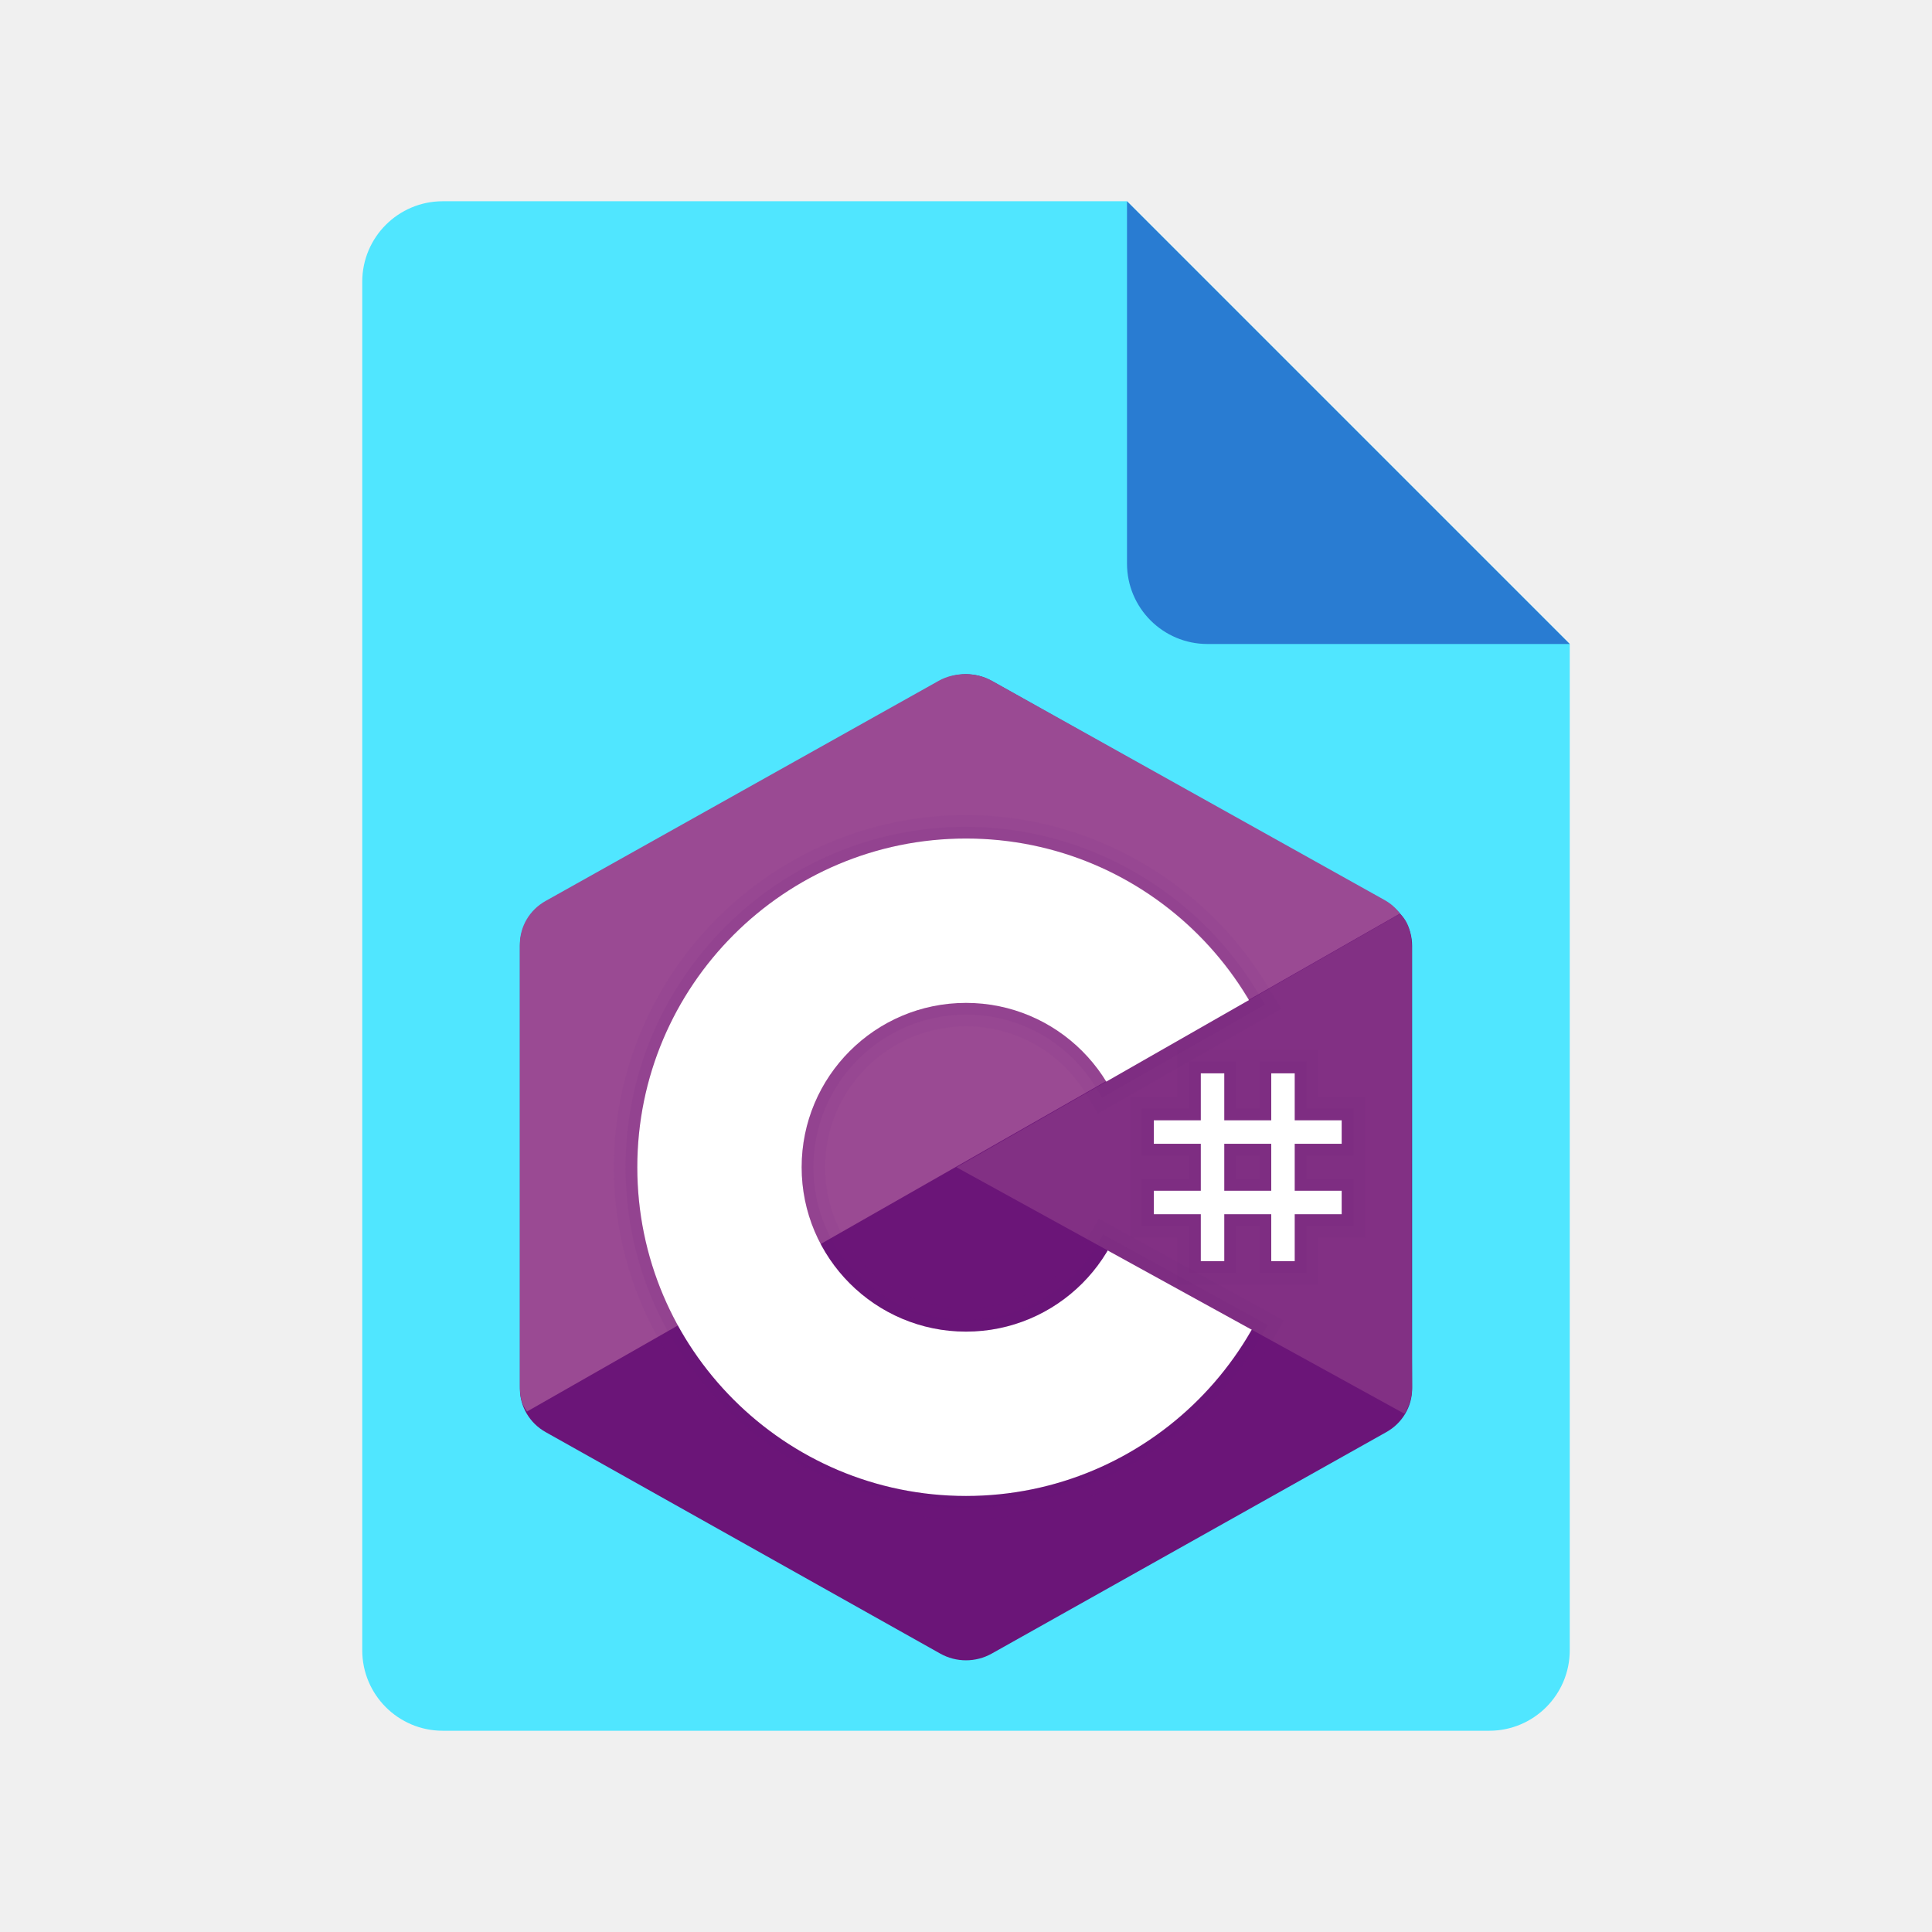
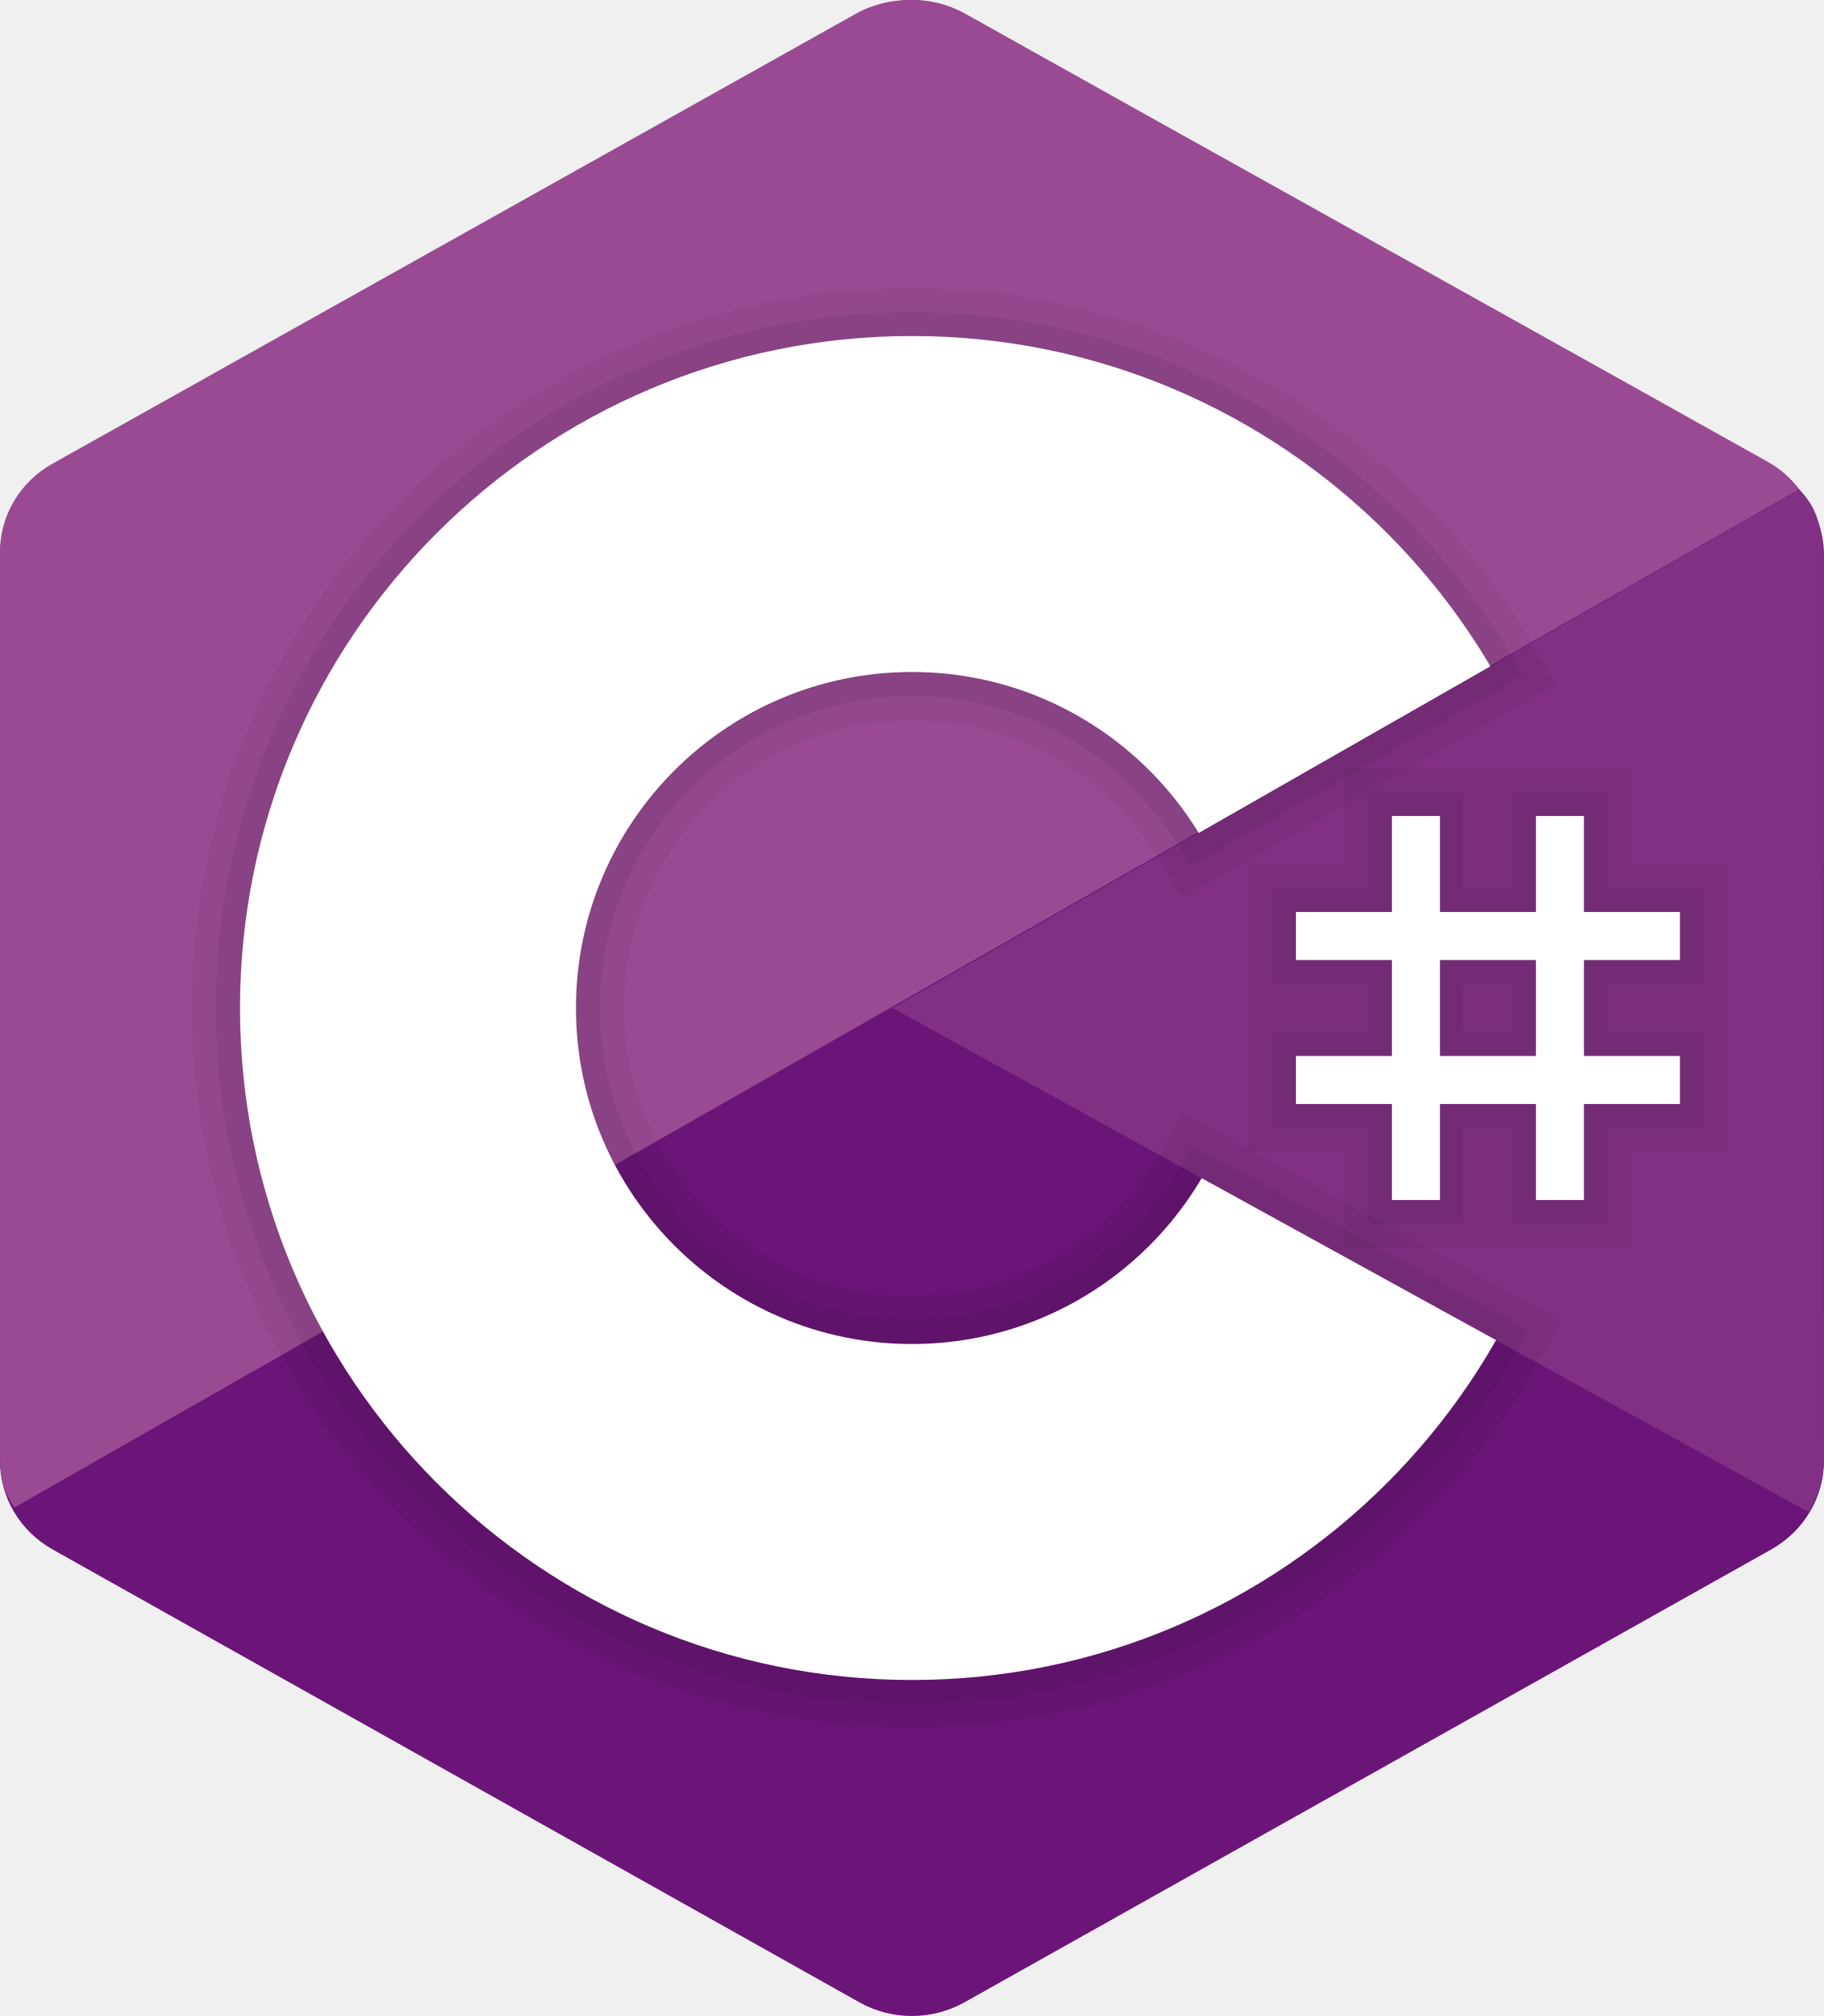
- <svg xmlns="http://www.w3.org/2000/svg" xmlns:xlink="http://www.w3.org/1999/xlink" width="48px" height="48px" viewBox="0 0 48 48" version="1.1">
-   <defs>
-     <linearGradient gradientUnits="userSpaceOnUse" x1="0.529" y1="10.472" x2="5.6" y2="5.4" id="gradient_1">
-       <stop offset="0%" stop-color="#3079D6" />
-       <stop offset="100%" stop-color="#297CD2" />
-     </linearGradient>
-     <path d="M0 0L48 0L48 48L0 48L0 0Z" id="path_1" />
-     <path d="M0 0L28 0L28 28L0 28L0 0L0 0Z" id="path_2" />
-     <clipPath id="mask_1">
-       <use xlink:href="#path_1" />
-     </clipPath>
-     <clipPath id="mask_2">
-       <use xlink:href="#path_2" />
-     </clipPath>
-   </defs>
-   <g id="File-Icon-3">
-     <path d="M0 0L48 0L48 48L0 48L0 0Z" id="Background" fill="#FFFFFF" fill-opacity="0" fill-rule="evenodd" stroke="none" />
-     <g clip-path="url(#mask_1)">
-       <path d="M39 16L39 41C39 42.105 38.105 43 37 43L11 43C9.895 43 9 42.105 9 41L9 7C9 5.895 9.895 5 11 5L28 5L39 16L39 16Z" id="Shape" fill="#50E6FF" fill-rule="evenodd" stroke="none" />
-       <path d="M28 5L28 14C28 15.105 28.895 16 30 16L39 16L28 5L28 5Z" id="Shape" fill="url(#gradient_1)" fill-rule="evenodd" stroke="none" />
-     </g>
-   </g>
-   <g id="svg-2" transform="translate(10 15)">
-     <g id="C-Sharp-Logo-Icon">
-       <path d="M0 0L28 0L28 28L0 28L0 0L0 0Z" id="Background" fill="#FFFFFF" fill-opacity="0" fill-rule="evenodd" stroke="none" />
-       <g id="Mask-Group">
-         <path d="M0 0L28 0L28 28L0 28L0 0L0 0Z" id="path_1" fill="none" stroke="none" />
-         <g clip-path="url(#mask_2)">
-           <g id="Group" transform="translate(2.916663 1.749831)">
-             <path d="M10.443 0.167C10.839 -0.055 11.327 -0.055 11.723 0.167C13.68 1.265 19.569 4.572 21.527 5.67C21.923 5.892 22.167 6.303 22.167 6.747C22.167 8.944 22.167 15.556 22.167 17.753C22.167 18.197 21.923 18.608 21.527 18.83C19.57 19.929 13.68 23.235 11.723 24.333C11.327 24.556 10.839 24.556 10.443 24.333C8.486 23.235 2.597 19.929 0.639 18.83C0.244 18.608 0 18.198 0 17.753C0 15.556 0 8.944 0 6.748C0 6.303 0.244 5.892 0.64 5.67C2.596 4.572 8.487 1.265 10.443 0.167L10.443 0.167L10.443 0.167Z" id="Shape" fill="#6B1578" fill-rule="evenodd" stroke="none" />
-             <path d="M0.177 18.319C0.022 18.111 0 17.914 0 17.649C0 15.465 0 8.891 0 6.706C0 6.264 0.243 5.856 0.638 5.635C2.588 4.543 8.458 1.256 10.408 0.163C10.803 -0.058 11.338 -0.053 11.733 0.168C13.683 1.26 19.532 4.519 21.482 5.611C21.64 5.7 21.76 5.807 21.867 5.947L0.177 18.319L0.177 18.319L0.177 18.319Z" id="Shape#1" fill="#9A4A93" fill-rule="evenodd" stroke="none" />
-             <path d="M11.083 4.083C15.591 4.083 19.25 7.743 19.25 12.25C19.25 16.758 15.591 20.417 11.083 20.417C6.576 20.417 2.917 16.758 2.917 12.25C2.917 7.743 6.576 4.083 11.083 4.083L11.083 4.083L11.083 4.083ZM11.083 8.167C13.337 8.167 15.167 9.996 15.167 12.25C15.167 14.504 13.337 16.334 11.083 16.334C8.83 16.334 7 14.504 7 12.25C7 9.996 8.829 8.167 11.083 8.167L11.083 8.167L11.083 8.167Z" id="Shape#2" fill="#FFFFFF" fill-rule="evenodd" stroke="none" />
-             <path d="M21.866 5.953C22.167 6.235 22.161 6.66 22.161 6.994C22.161 9.207 22.143 15.504 22.167 17.718C22.169 17.949 22.093 18.192 21.978 18.375L10.846 12.25L21.866 5.953L21.866 5.953L21.866 5.953Z" id="Shape#3" fill="#823084" fill-rule="evenodd" stroke="none" />
-             <path d="M19.25 9.917L19.25 11.084L20.417 11.084L20.417 11.667L19.25 11.667L19.25 12.834L20.417 12.834L20.417 13.417L19.25 13.417L19.25 14.584L18.667 14.584L18.667 13.417L17.5 13.417L17.5 14.584L16.917 14.584L16.917 13.417L15.75 13.417L15.75 12.834L16.917 12.834L16.917 11.667L15.75 11.667L15.75 11.084L16.917 11.084L16.917 9.917L17.5 9.917L17.5 11.084L18.667 11.084L18.667 9.917L19.25 9.917M17.5 12.834L18.667 12.834L18.667 11.667L17.5 11.667L17.5 12.834M19.833 9.333L19.25 9.333L18.667 9.333L18.083 9.333L17.5 9.333L16.917 9.333L16.333 9.333L16.333 9.917L16.333 10.5L15.75 10.5L15.167 10.5L15.167 11.084L15.167 11.667L15.167 12.25L15.167 12.834L15.167 13.417L15.167 14L15.75 14L16.333 14L16.333 14.584L16.333 15.167L16.917 15.167L17.5 15.167L18.083 15.167L18.083 14.584L18.083 14L18.083 14.584L18.083 15.167L18.667 15.167L19.25 15.167L19.833 15.167L19.833 14.584L19.833 14L20.417 14L21 14L21 13.417L21 12.834L21 12.25L20.417 12.25L19.833 12.25L20.417 12.25L21 12.25L21 11.667L21 11.084L21 10.5L20.417 10.5L19.833 10.5L19.833 9.917L19.833 9.333L19.833 9.333L19.833 9.333L19.833 9.333Z" id="Shape#4" fill="#6B1578" fill-opacity="0.051" fill-rule="evenodd" stroke="none" />
-             <path d="M19.25 9.917L19.25 11.084L20.417 11.084L20.417 11.667L19.25 11.667L19.25 12.834L20.417 12.834L20.417 13.417L19.25 13.417L19.25 14.584L18.667 14.584L18.667 13.417L17.5 13.417L17.5 14.584L16.917 14.584L16.917 13.417L15.75 13.417L15.75 12.834L16.917 12.834L16.917 11.667L15.75 11.667L15.75 11.084L16.917 11.084L16.917 9.917L17.5 9.917L17.5 11.084L18.667 11.084L18.667 9.917L19.25 9.917M17.5 12.834L18.667 12.834L18.667 11.667L17.5 11.667L17.5 12.834M19.542 9.625L19.25 9.625L18.667 9.625L18.375 9.625L18.375 9.917L18.375 10.792L17.792 10.792L17.792 9.917L17.792 9.625L17.5 9.625L16.917 9.625L16.625 9.625L16.625 9.917L16.625 10.792L15.75 10.792L15.458 10.792L15.458 11.084L15.458 11.667L15.458 11.959L15.75 11.959L16.625 11.959L16.625 12.542L15.75 12.542L15.458 12.542L15.458 12.834L15.458 13.417L15.458 13.709L15.75 13.709L16.625 13.709L16.625 14.584L16.625 14.875L16.917 14.875L17.5 14.875L17.792 14.875L17.792 14.584L17.792 13.709L18.375 13.709L18.375 14.584L18.375 14.875L18.667 14.875L19.25 14.875L19.542 14.875L19.542 14.584L19.542 13.709L20.417 13.709L20.708 13.709L20.708 13.417L20.708 12.834L20.708 12.542L20.417 12.542L19.542 12.542L19.542 11.959L20.417 11.959L20.708 11.959L20.708 11.667L20.708 11.084L20.708 10.792L20.417 10.792L19.542 10.792L19.542 9.917L19.542 9.625L19.542 9.625L19.542 9.625L19.542 9.625ZM17.792 11.959L18.375 11.959L18.375 12.542L17.792 12.542L17.792 11.959L17.792 11.959L17.792 11.959L17.792 11.959Z" id="Shape#5" fill="#6B1578" fill-opacity="0.071" fill-rule="evenodd" stroke="none" />
-             <path d="M20.417 11.667L20.417 11.084L19.25 11.084L19.25 9.917L18.667 9.917L18.667 11.084L17.5 11.084L17.5 9.917L16.917 9.917L16.917 11.084L15.75 11.084L15.75 11.667L16.917 11.667L16.917 12.834L15.75 12.834L15.75 13.417L16.917 13.417L16.917 14.584L17.5 14.584L17.5 13.417L18.667 13.417L18.667 14.584L19.25 14.584L19.25 13.417L20.417 13.417L20.417 12.834L19.25 12.834L19.25 11.667L20.417 11.667L20.417 11.667L20.417 11.667ZM18.667 12.834L17.5 12.834L17.5 11.667L18.667 11.667L18.667 12.834L18.667 12.834L18.667 12.834Z" id="Shape#6" fill="#FFFFFF" fill-rule="evenodd" stroke="none" />
-             <g id="Group" transform="translate(2.333337 3.500169)">
-               <path d="M8.75 0.583C11.741 0.583 14.351 2.2 15.774 4.601L12.231 6.625C11.513 5.452 10.224 4.667 8.75 4.667C6.496 4.667 4.667 6.496 4.667 8.75C4.667 11.003 6.497 12.833 8.75 12.833C10.249 12.833 11.557 12.021 12.267 10.816L15.844 12.784C14.438 15.249 11.789 16.917 8.75 16.917C4.243 16.917 0.583 13.257 0.583 8.75C0.583 4.243 4.243 0.583 8.75 0.583M8.75 0C3.925 0 0 3.925 0 8.75C0 13.575 3.925 17.5 8.75 17.5C11.881 17.5 14.793 15.804 16.351 13.072L16.644 12.558L16.125 12.272L12.548 10.304L12.052 10.031L11.764 10.519C11.136 11.587 9.981 12.25 8.75 12.25C6.82 12.25 5.25 10.68 5.25 8.75C5.25 6.82 6.82 5.25 8.75 5.25C9.974 5.25 11.09 5.878 11.734 6.929L12.03 7.412L12.521 7.132L16.063 5.108L16.578 4.814L16.276 4.304C14.703 1.649 11.819 0 8.75 0L8.75 0L8.75 0L8.75 0Z" id="Shape#7" fill="#6B1578" fill-opacity="0.051" fill-rule="evenodd" stroke="none" />
-               <path d="M8.75 0.583C11.741 0.583 14.351 2.2 15.774 4.601L12.231 6.625C11.513 5.452 10.224 4.667 8.75 4.667C6.496 4.667 4.667 6.496 4.667 8.75C4.667 11.003 6.497 12.833 8.75 12.833C10.249 12.833 11.557 12.021 12.267 10.816L15.844 12.784C14.438 15.249 11.789 16.917 8.75 16.917C4.243 16.917 0.583 13.257 0.583 8.75C0.583 4.243 4.243 0.583 8.75 0.583M8.75 0.292C4.086 0.292 0.292 4.086 0.292 8.75C0.292 13.414 4.086 17.208 8.75 17.208C11.776 17.208 14.591 15.568 16.097 12.928L16.244 12.671L15.985 12.528L12.408 10.56L12.16 10.424L12.016 10.667C11.335 11.824 10.084 12.542 8.75 12.542C6.659 12.542 4.958 10.841 4.958 8.75C4.958 6.659 6.659 4.958 8.75 4.958C10.077 4.958 11.285 5.638 11.983 6.777L12.13 7.019L12.376 6.878L15.919 4.854L16.176 4.707L16.025 4.452C14.504 1.886 11.717 0.292 8.75 0.292L8.75 0.292L8.75 0.292L8.75 0.292Z" id="Shape#8" fill="#6B1578" fill-opacity="0.071" fill-rule="evenodd" stroke="none" />
-             </g>
-           </g>
-         </g>
-       </g>
-     </g>
+ <svg xmlns="http://www.w3.org/2000/svg" width="38px" height="42px" viewBox="0 0 38 42" version="1.1">
+   <path d="M17.903 0.286C18.582 -0.095 19.418 -0.095 20.096 0.286C23.451 2.169 33.547 7.837 36.903 9.72C37.582 10.1 38 10.804 38 11.566C38 15.332 38 26.667 38 30.433C38 31.195 37.582 31.899 36.903 32.28C33.548 34.163 23.452 39.831 20.096 41.714C19.417 42.095 18.581 42.095 17.903 41.714C14.548 39.831 4.452 34.163 1.096 32.28C0.418 31.899 0 31.196 0 30.434C0 26.668 0 15.333 0 11.567C0 10.805 0.418 10.101 1.097 9.72C4.451 7.837 14.549 2.169 17.903 0.286L17.903 0.286Z" id="Shape" fill="#6B1578" fill-rule="evenodd" stroke="none" />
+   <path d="M0.304 31.404C0.038 31.048 0 30.71 0 30.255C0 26.511 0 15.241 0 11.496C0 10.738 0.417 10.038 1.094 9.66C4.437 7.788 14.499 2.153 17.842 0.28C18.519 -0.099 19.436 -0.091 20.113 0.288C23.456 2.16 33.484 7.747 36.827 9.619C37.097 9.771 37.303 9.954 37.487 10.195L0.304 31.404L0.304 31.404Z" id="Shape" fill="#9A4A93" fill-rule="evenodd" stroke="none" />
+   <path d="M19 7C26.727 7 33 13.273 33 21C33 28.727 26.727 35 19 35C11.273 35 5 28.727 5 21C5 13.273 11.273 7 19 7L19 7ZM19 14C22.863 14 26 17.136 26 21C26 24.863 22.863 28 19 28C15.137 28 12 24.863 12 21C12 17.136 15.136 14 19 14L19 14Z" id="Shape" fill="#FFFFFF" fill-rule="evenodd" stroke="none" />
+   <path d="M37.485 10.205C38.001 10.688 37.991 11.416 37.991 11.989C37.991 15.784 37.959 26.578 38 30.373C38.004 30.769 37.873 31.186 37.677 31.5L18.593 21L37.485 10.205L37.485 10.205Z" id="Shape" fill="#823084" fill-rule="evenodd" stroke="none" />
+   <path d="M33 17L33 19L35 19L35 20L33 20L33 22L35 22L35 23L33 23L33 25L32 25L32 23L30 23L30 25L29 25L29 23L27 23L27 22L29 22L29 20L27 20L27 19L29 19L29 17L30 17L30 19L32 19L32 17L33 17M30 22L32 22L32 20L30 20L30 22M34 16L33 16L32 16L31 16L30 16L29 16L28 16L28 17L28 18L27 18L26 18L26 19L26 20L26 21L26 22L26 23L26 24L27 24L28 24L28 25L28 26L29 26L30 26L31 26L31 25L31 24L31 25L31 26L32 26L33 26L34 26L34 25L34 24L35 24L36 24L36 23L36 22L36 21L35 21L34 21L35 21L36 21L36 20L36 19L36 18L35 18L34 18L34 17L34 16L34 16L34 16Z" id="Shape" fill="#000000" fill-opacity="0.05" fill-rule="evenodd" stroke="none" />
+   <path d="M33 17L33 19L35 19L35 20L33 20L33 22L35 22L35 23L33 23L33 25L32 25L32 23L30 23L30 25L29 25L29 23L27 23L27 22L29 22L29 20L27 20L27 19L29 19L29 17L30 17L30 19L32 19L32 17L33 17M30 22L32 22L32 20L30 20L30 22M33.5 16.5L33 16.5L32 16.5L31.5 16.5L31.5 17L31.5 18.5L30.5 18.5L30.5 17L30.5 16.5L30 16.5L29 16.5L28.5 16.5L28.5 17L28.5 18.5L27 18.5L26.5 18.5L26.5 19L26.5 20L26.5 20.5L27 20.5L28.5 20.5L28.5 21.5L27 21.5L26.5 21.5L26.5 22L26.5 23L26.5 23.5L27 23.5L28.5 23.5L28.5 25L28.5 25.5L29 25.5L30 25.5L30.5 25.5L30.5 25L30.5 23.5L31.5 23.5L31.5 25L31.5 25.5L32 25.5L33 25.5L33.5 25.5L33.5 25L33.5 23.5L35 23.5L35.5 23.5L35.5 23L35.5 22L35.5 21.5L35 21.5L33.5 21.5L33.5 20.5L35 20.5L35.5 20.5L35.5 20L35.5 19L35.5 18.5L35 18.5L33.5 18.5L33.5 17L33.5 16.5L33.5 16.5L33.5 16.5ZM30.5 20.5L31.5 20.5L31.5 21.5L30.5 21.5L30.5 20.5L30.5 20.5L30.5 20.5Z" id="Shape" fill="#000000" fill-opacity="0.07" fill-rule="evenodd" stroke="none" />
+   <path d="M35 20L35 19L33 19L33 17L32 17L32 19L30 19L30 17L29 17L29 19L27 19L27 20L29 20L29 22L27 22L27 23L29 23L29 25L30 25L30 23L32 23L32 25L33 25L33 23L35 23L35 22L33 22L33 20L35 20L35 20ZM32 22L30 22L30 20L32 20L32 22L32 22Z" id="Shape" fill="#FFFFFF" fill-rule="evenodd" stroke="none" />
+   <g id="Group" transform="translate(4 6.000244)">
+     <path d="M15 1C20.128 1 24.602 3.771 27.041 7.887L20.968 11.357C19.737 9.347 17.527 8 15 8C11.136 8 8 11.136 8 15C8 18.863 11.137 22 15 22C17.57 22 19.812 20.608 21.029 18.541L27.161 21.915C24.75 26.142 20.21 29 15 29C7.273 29 1 22.727 1 15C1 7.273 7.273 1 15 1M15 0C6.729 0 0 6.729 0 15C0 23.271 6.729 30 15 30C20.367 30 25.36 27.092 28.03 22.41L28.533 21.528L27.643 21.038L21.511 17.664L20.66 17.196L20.167 18.033C19.09 19.863 17.11 21 15 21C11.692 21 9 18.308 9 15C9 11.692 11.692 9 15 9C17.099 9 19.011 10.076 20.115 11.879L20.622 12.707L21.464 12.226L27.537 8.756L28.419 8.252L27.901 7.378C25.205 2.827 20.262 0 15 0L15 0L15 0Z" id="Shape" fill="#000000" fill-opacity="0.05" fill-rule="evenodd" stroke="none" />
+     <path d="M15 1C20.128 1 24.602 3.771 27.041 7.887L20.968 11.357C19.737 9.347 17.527 8 15 8C11.136 8 8 11.136 8 15C8 18.863 11.137 22 15 22C17.57 22 19.812 20.608 21.029 18.541L27.161 21.915C24.75 26.142 20.21 29 15 29C7.273 29 1 22.727 1 15C1 7.273 7.273 1 15 1M15 0.5C7.005 0.5 0.5 7.005 0.5 15C0.5 22.995 7.005 29.5 15 29.5C20.188 29.5 25.014 26.688 27.595 22.163L27.847 21.722L27.402 21.477L21.27 18.103L20.845 17.869L20.599 18.287C19.431 20.269 17.286 21.5 15 21.5C11.416 21.5 8.5 18.584 8.5 15C8.5 11.416 11.416 8.5 15 8.5C17.275 8.5 19.346 9.666 20.542 11.618L20.795 12.032L21.216 11.791L27.289 8.321L27.73 8.069L27.471 7.632C24.864 3.233 20.086 0.5 15 0.5L15 0.5L15 0.5Z" id="Shape" fill="#000000" fill-opacity="0.07" fill-rule="evenodd" stroke="none" />
  </g>
</svg>
